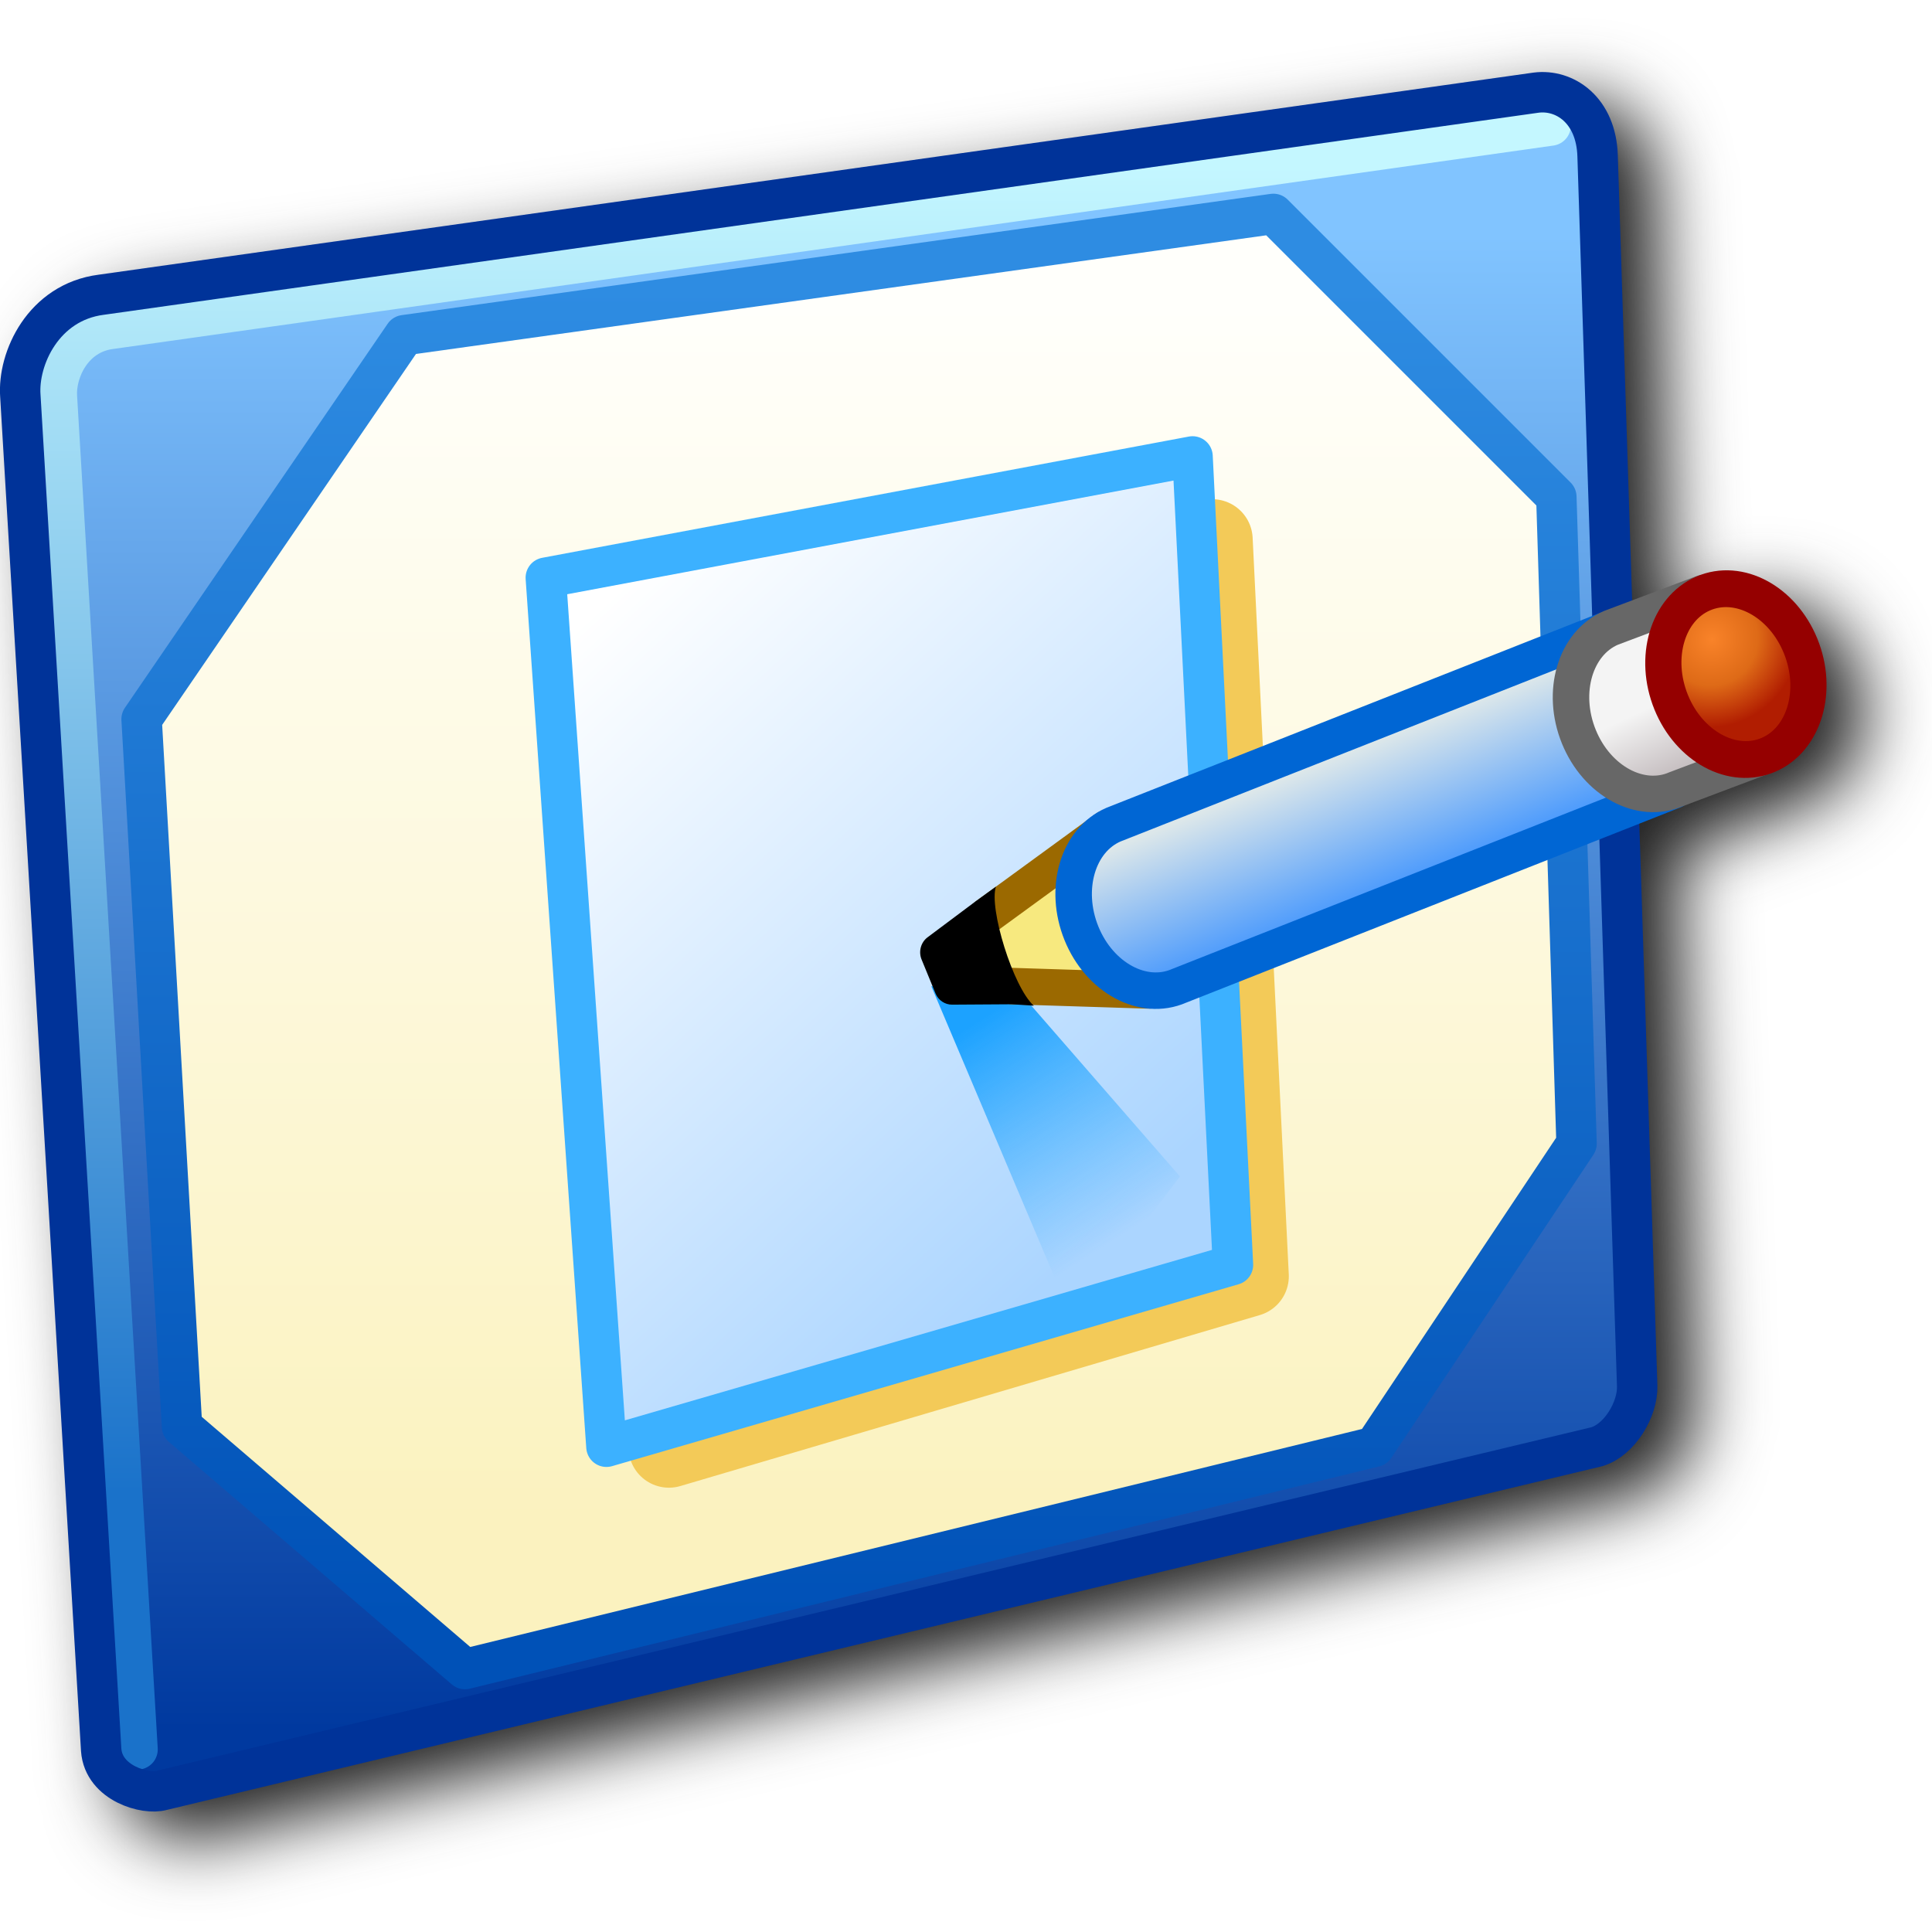
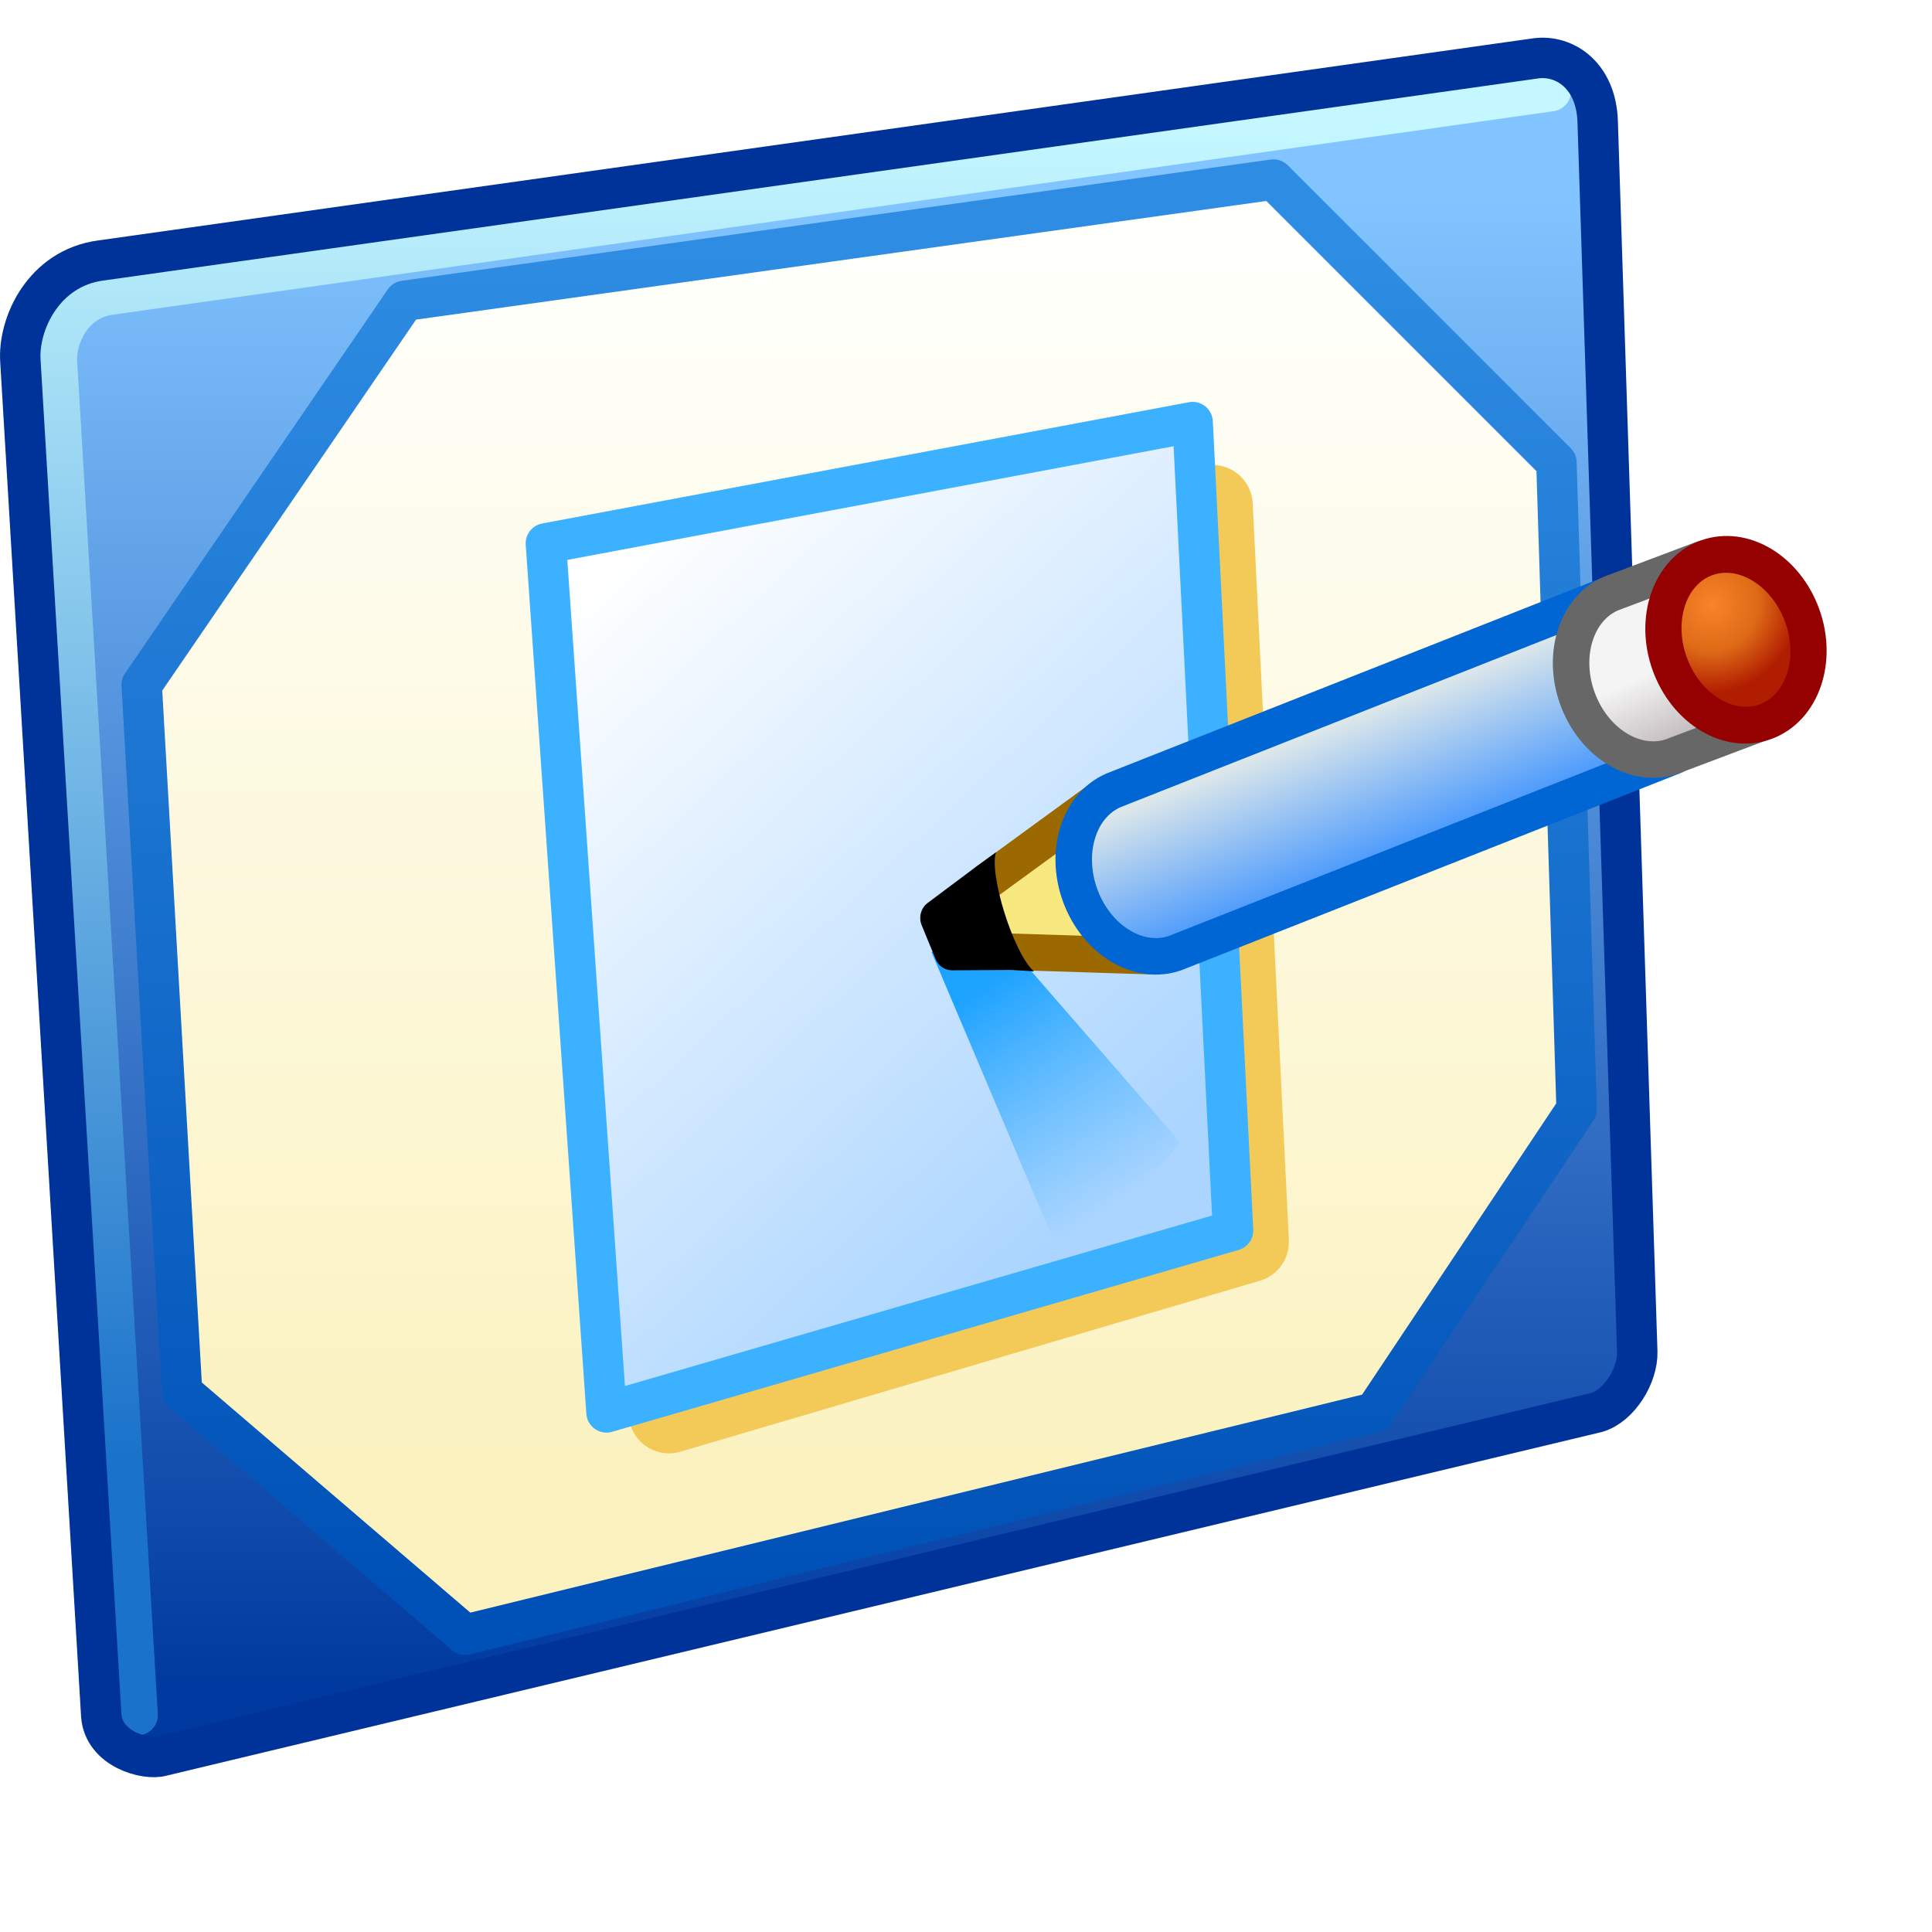
<svg xmlns="http://www.w3.org/2000/svg" xmlns:xlink="http://www.w3.org/1999/xlink" width="256" height="256" viewBox="0 0 256 256" version="1.1" id="svg8">
  <defs id="defs2">
    <linearGradient id="linearGradient104401">
      <stop style="stop-color:#0051b7;stop-opacity:1" offset="0" id="stop104397" />
      <stop style="stop-color:#2e8ce2;stop-opacity:1" offset="1" id="stop104399" />
    </linearGradient>
    <linearGradient id="linearGradient46351">
      <stop style="stop-color:#fbf2bf;stop-opacity:1" offset="0" id="stop46347" />
      <stop style="stop-color:#fffffb;stop-opacity:1" offset="1" id="stop46349" />
    </linearGradient>
    <linearGradient id="linearGradient1073">
      <stop style="stop-color:#c4f7ff;stop-opacity:1" offset="0" id="stop1069" />
      <stop style="stop-color:#1a72ca;stop-opacity:1" offset="1" id="stop1071" />
    </linearGradient>
    <linearGradient id="linearGradient1063">
      <stop style="stop-color:#00399f;stop-opacity:1" offset="0" id="stop1059" />
      <stop style="stop-color:#81c4ff;stop-opacity:1" offset="1" id="stop1061" />
    </linearGradient>
    <linearGradient id="linearGradient1055">
      <stop style="stop-color:#1ca2ff;stop-opacity:1" offset="0" id="stop1051" />
      <stop style="stop-color:#1ca2ff;stop-opacity:0" offset="1" id="stop1053" />
    </linearGradient>
    <linearGradient id="linearGradient1047">
      <stop style="stop-color:#abd5ff;stop-opacity:1" offset="0" id="stop1043" />
      <stop style="stop-color:#ffffff;stop-opacity:1" offset="1" id="stop1045" />
    </linearGradient>
    <linearGradient xlink:href="#linearGradient981" id="linearGradient922" gradientUnits="userSpaceOnUse" x1="-14.023" y1="8.467" x2="-17.727" y2="3.836" gradientTransform="matrix(2.863017,0.9130126,-0.8894947,2.956777,243.5923,105.3462)" />
    <linearGradient id="linearGradient981">
      <stop id="stop977" offset="0" style="stop-color:#4f9cfc;stop-opacity:1" />
      <stop id="stop979" offset="1" style="stop-color:#dce7ea;stop-opacity:1" />
    </linearGradient>
    <linearGradient xlink:href="#linearGradient989" id="linearGradient924" gradientUnits="userSpaceOnUse" x1="1.974" y1="2.175" x2="2.107" y2="7.985" gradientTransform="matrix(-2.764955,1.201172,-1.15892,-2.851896,243.5923,105.3462)" />
    <linearGradient id="linearGradient989">
      <stop id="stop985" offset="0" style="stop-color:#c7c0c2;stop-opacity:1" />
      <stop style="stop-color:#f4f4f4;stop-opacity:1" offset="0.5" id="stop993" />
      <stop id="stop987" offset="1" style="stop-color:#f4f4f4;stop-opacity:1" />
    </linearGradient>
    <radialGradient xlink:href="#linearGradient971" id="radialGradient973-5" cx="-1.299" cy="7.316" fx="-1.299" fy="7.316" r="3.895" gradientTransform="matrix(3.003124,-0.2682984,0.2523779,2.945723,-187.9076,-195.0545)" gradientUnits="userSpaceOnUse" />
    <linearGradient id="linearGradient971">
      <stop id="stop967" offset="0" style="stop-color:#f98329;stop-opacity:1" />
      <stop style="stop-color:#de6a17;stop-opacity:1" offset="0.526" id="stop975" />
      <stop id="stop969" offset="1" style="stop-color:#b11d01;stop-opacity:1" />
    </linearGradient>
    <linearGradient xlink:href="#linearGradient1047" id="linearGradient1049" x1="40.745" y1="35.793" x2="21.182" y2="14.781" gradientUnits="userSpaceOnUse" gradientTransform="matrix(3.69597,0,0,3.69597,11.9585,27.27491)" />
    <linearGradient xlink:href="#linearGradient1055" id="linearGradient1057" x1="36.922" y1="28.926" x2="40.801" y2="34.976" gradientUnits="userSpaceOnUse" gradientTransform="matrix(4.749397,0,0,4.749397,-31.93981,-2.875857)" />
    <linearGradient xlink:href="#linearGradient1063" id="linearGradient1065" x1="4.049" y1="47.626" x2="4.049" y2="5.9" gradientUnits="userSpaceOnUse" gradientTransform="matrix(4.749397,0,0,4.749397,17.45759,2.999321)" />
    <linearGradient xlink:href="#linearGradient1073" id="linearGradient1075" x1="28.568" y1="4" x2="28.568" y2="41" gradientUnits="userSpaceOnUse" gradientTransform="matrix(4.749397,0,0,4.749397,17.45759,2.999321)" />
    <linearGradient xlink:href="#linearGradient46351" id="linearGradient46353" x1="-73.396" y1="31.77" x2="-73.396" y2="1.773" gradientUnits="userSpaceOnUse" gradientTransform="matrix(5.355981,0,0,5.355981,529.0741,31.02161)" />
    <linearGradient xlink:href="#linearGradient104401" id="linearGradient104403" x1="-79.122" y1="34.224" x2="-79.122" y2="1.305" gradientUnits="userSpaceOnUse" gradientTransform="matrix(5.355981,0,0,5.355981,529.0741,31.02161)" />
-     <filter style="color-interpolation-filters:sRGB" id="filter134437" x="-0.047" y="-0.049" width="1.094" height="1.098">
-       <feGaussianBlur stdDeviation="4.726" id="feGaussianBlur134439" />
-     </filter>
  </defs>
  <g id="layer1" transform="translate(-12.56771)">
-     <path id="path134266" style="color:#000000;fill:#212121;fill-opacity:1;stroke-width:5.356;stroke-linejoin:round;-inkscape-stroke:none;filter:url(#filter134437)" d="m 222.766,13.283 c -0.663,-0.068 -1.332,-0.062 -1.996,0.023 a 2.678,2.678 0 0 0 -0.033,0.004 L 30.633,40.086 c -4.167,0.535 -7.239,3.605 -9.469,6.766 -2.23,3.16 -3.806,6.245 -3.574,9.473 L 28.301,235.716 a 2.678,2.678 0 0 0 0.002,0.033 c 0.239,3.324 2.551,5.648 4.814,6.787 2.264,1.139 4.411,1.606 6.648,0.945 l -0.135,0.035 190.137,-45.525 a 2.678,2.678 0 0 0 0.137,-0.037 c 2.379,-0.703 4.105,-2.403 5.334,-4.311 1.229,-1.908 2.005,-4.088 1.939,-6.367 a 2.678,2.678 0 0 0 0,-0.002 2.678,2.678 0 0 0 0,-0.002 2.678,2.678 0 0 0 0,-0.002 2.678,2.678 0 0 0 0,-0.002 2.678,2.678 0 0 0 0,-0.002 l -2.395,-74.439 5.502,-2.174 a 2.417,2.417 0 0 0 0.357,-0.178 l 10.713,-4.037 c 0.496,-0.131 0.99,-0.296 1.479,-0.508 6.214,-2.7 8.337,-10.73 5.541,-17.611 -2.753,-6.775 -9.612,-10.801 -15.754,-8.348 a 2.418,2.418 0 0 0 -0.223,0.037 l -8.568,3.231 -1.896,-58.943 c -0.185,-6.401 -4.527,-10.537 -9.168,-11.014 z" />
-     <path style="fill:url(#linearGradient1065);fill-opacity:1;stroke:none;stroke-width:5.356;stroke-linecap:butt;stroke-linejoin:round;stroke-miterlimit:4;stroke-dasharray:none;stroke-opacity:1" d="M 25.975,39.056 216.112,12.276 c 3.785,-0.486 7.97,2.292 8.147,8.411 l 5.243,162.98 c 0.089,3.088 -2.341,7.143 -5.356,8.034 L 34.009,237.227 c -2.104,0.622 -7.713,-0.888 -8.034,-5.356 L 15.263,52.446 C 15.009,48.922 20.184,39.799 25.975,39.056 Z" id="path964" />
-     <path style="fill:none;stroke:url(#linearGradient1075);stroke-width:5.356;stroke-linecap:round;stroke-linejoin:round;stroke-miterlimit:4;stroke-dasharray:none;stroke-opacity:1" d="M 218.037,16.634 27.153,43.594 c -5.032,0.682 -7.245,5.605 -7.046,8.954 L 30.793,231.805" id="path1067" />
-     <path style="fill:url(#linearGradient46353);fill-opacity:1;stroke:url(#linearGradient104403);stroke-width:5.356;stroke-linecap:round;stroke-linejoin:round;stroke-miterlimit:4;stroke-dasharray:none;stroke-opacity:1" d="m 66.144,44.412 115.154,-16.068 37.492,37.492 2.678,85.696 -26.78,40.17 L 74.178,221.159 36.687,189.023 31.331,95.293 Z" id="path4312" />
-     <path style="fill:none;stroke:#f3ca58;stroke-width:10.712;stroke-linecap:round;stroke-linejoin:round;stroke-miterlimit:4;stroke-dasharray:none;stroke-opacity:1" d="m 173.198,71.504 4.789,97.612 -76.783,22.655" id="path84986" />
-     <path style="fill:url(#linearGradient1049);fill-opacity:1;stroke:#3cb1ff;stroke-width:5.356;stroke-linecap:round;stroke-linejoin:round;stroke-miterlimit:4;stroke-dasharray:none;stroke-opacity:1" d="m 84.89,76.547 8.034,115.154 83.018,-24.102 -5.356,-107.12 z" id="path966" />
-     <path style="fill:url(#linearGradient1057);fill-opacity:1;stroke:none;stroke-width:4.749px;stroke-linecap:butt;stroke-linejoin:miter;stroke-opacity:1" d="m 135.971,130.687 18.662,44.068 14.281,-18.87 -22.429,-25.778 z" id="path1041" />
-     <path style="fill:none;fill-opacity:1;stroke:#003399;stroke-width:5.356;stroke-linecap:butt;stroke-linejoin:round;stroke-miterlimit:4;stroke-dasharray:none;stroke-opacity:1" d="M 25.975,39.056 216.112,12.276 c 3.785,-0.486 7.97,2.292 8.147,8.411 l 5.243,162.98 c 0.089,3.088 -2.341,7.143 -5.356,8.034 L 34.009,237.227 c -2.104,0.622 -7.713,-0.888 -8.034,-5.356 L 15.263,52.446 c -0.356,-4.948 3.053,-12.406 10.712,-13.39 z" id="path134819" />
-     <g id="g134718">
-       <path style="fill:#f7e97f;fill-opacity:1;stroke:#9b6900;stroke-width:4.835;stroke-linecap:round;stroke-linejoin:round;stroke-miterlimit:4;stroke-dasharray:none;stroke-opacity:1" d="m 146.721,130.664 18.101,0.576 -5.571,-21.496 -15.952,11.632" id="path963-2" />
-       <path style="color:#000000;font-style:normal;font-variant:normal;font-weight:normal;font-stretch:normal;font-size:medium;line-height:normal;font-family:sans-serif;font-variant-ligatures:normal;font-variant-position:normal;font-variant-caps:normal;font-variant-numeric:normal;font-variant-alternates:normal;font-variant-east-asian:normal;font-feature-settings:normal;font-variation-settings:normal;text-indent:0;text-align:start;text-decoration:none;text-decoration-line:none;text-decoration-style:solid;text-decoration-color:#000000;letter-spacing:normal;word-spacing:normal;text-transform:none;writing-mode:lr-tb;direction:ltr;text-orientation:mixed;dominant-baseline:auto;baseline-shift:baseline;text-anchor:start;white-space:normal;shape-padding:0;shape-margin:0;inline-size:0;clip-rule:nonzero;display:inline;overflow:visible;visibility:visible;isolation:auto;mix-blend-mode:normal;color-interpolation:sRGB;color-interpolation-filters:linearRGB;solid-color:#000000;solid-opacity:1;vector-effect:none;fill:#000000;fill-opacity:1;fill-rule:nonzero;stroke:none;stroke-width:4.835;stroke-linecap:butt;stroke-linejoin:round;stroke-miterlimit:4;stroke-dasharray:none;stroke-dashoffset:0;stroke-opacity:1;color-rendering:auto;image-rendering:auto;shape-rendering:auto;text-rendering:auto;enable-background:accumulate;stop-color:#000000" d="m 143.3,121.375 -6.428,4.809 1.71,3.975 7.902,-0.052 c -2.007,-2.918 -2.756,-5.826 -3.184,-8.732 z" id="path997-0" />
-       <path style="color:#000000;font-style:normal;font-variant:normal;font-weight:normal;font-stretch:normal;font-size:medium;line-height:normal;font-family:sans-serif;font-variant-ligatures:normal;font-variant-position:normal;font-variant-caps:normal;font-variant-numeric:normal;font-variant-alternates:normal;font-variant-east-asian:normal;font-feature-settings:normal;font-variation-settings:normal;text-indent:0;text-align:start;text-decoration:none;text-decoration-line:none;text-decoration-style:solid;text-decoration-color:#000000;letter-spacing:normal;word-spacing:normal;text-transform:none;writing-mode:lr-tb;direction:ltr;text-orientation:mixed;dominant-baseline:auto;baseline-shift:baseline;text-anchor:start;white-space:normal;shape-padding:0;shape-margin:0;inline-size:0;clip-rule:nonzero;display:inline;overflow:visible;visibility:visible;isolation:auto;mix-blend-mode:normal;color-interpolation:sRGB;color-interpolation-filters:linearRGB;solid-color:#000000;solid-opacity:1;vector-effect:none;fill:#000000;fill-opacity:1;fill-rule:nonzero;stroke:none;stroke-width:4.835;stroke-linecap:butt;stroke-linejoin:round;stroke-miterlimit:4;stroke-dasharray:none;stroke-dashoffset:0;stroke-opacity:1;color-rendering:auto;image-rendering:auto;shape-rendering:auto;text-rendering:auto;enable-background:accumulate;stop-color:#000000" d="m 141.905,119.385 -6.429,4.81 c -0.909,0.683 -1.232,1.928 -0.776,2.987 l 1.841,4.484 c 0.383,0.89 1.24,1.462 2.185,1.456 l 7.902,-0.05 c 2.018,0.106 2.927,0.195 2.927,0.195 -2.76,-2.469 -5.976,-12.984 -5.018,-15.786 0,0 -1.21,0.884 -2.631,1.904 z" id="path999-9" />
-       <path d="m 234.399,104.72 -65.613,25.916 c -4.736,2.058 -10.519,-1.057 -12.917,-6.956 -2.397,-5.9 -0.501,-12.35 4.235,-14.408 l 65.613,-25.916" style="fill:url(#linearGradient922);fill-opacity:1;stroke:#0066d4;stroke-width:4.835;stroke-linecap:round;stroke-linejoin:round;stroke-miterlimit:4;stroke-dasharray:none;stroke-opacity:1" id="path930-5-3" />
-       <path id="path930-6" style="fill:url(#linearGradient924);fill-opacity:1;stroke:#676767;stroke-width:4.835;stroke-linecap:round;stroke-miterlimit:4;stroke-dasharray:none;stroke-opacity:1" d="m 246.935,99.95 -12.246,4.616 c -4.736,2.058 -10.519,-1.057 -12.917,-6.956 -2.397,-5.9 -0.501,-12.35 4.235,-14.408 l 12.246,-4.616" />
-       <ellipse transform="matrix(-0.9171892,0.3984519,-0.376471,-0.9264284,0,0)" cx="-191.162" cy="-178.634" rx="9.35" ry="11.53" id="path930-7-0" style="fill:url(#radialGradient973-5);fill-opacity:1;stroke:#950000;stroke-width:4.836;stroke-linecap:round;stroke-miterlimit:4;stroke-dasharray:none;stroke-opacity:1" />
+     <g id="g1072" transform="matrix(1.000002,0,0,1,0.01036061,-4.549574)">
+       <path style="fill:url(#linearGradient1065);fill-opacity:1;stroke:none;stroke-width:5.356;stroke-linecap:butt;stroke-linejoin:round;stroke-miterlimit:4;stroke-dasharray:none;stroke-opacity:1" d="M 25.975,39.056 216.112,12.276 c 3.785,-0.486 7.97,2.292 8.147,8.411 l 5.243,162.98 c 0.089,3.088 -2.341,7.143 -5.356,8.034 L 34.009,237.227 c -2.104,0.622 -7.713,-0.888 -8.034,-5.356 L 15.263,52.446 C 15.009,48.922 20.184,39.799 25.975,39.056 Z" id="path964" />
+       <path style="fill:none;stroke:url(#linearGradient1075);stroke-width:5.356;stroke-linecap:round;stroke-linejoin:round;stroke-miterlimit:4;stroke-dasharray:none;stroke-opacity:1" d="M 218.037,16.634 27.153,43.594 c -5.032,0.682 -7.245,5.605 -7.046,8.954 L 30.793,231.805" id="path1067" />
+       <path style="fill:url(#linearGradient46353);fill-opacity:1;stroke:url(#linearGradient104403);stroke-width:5.356;stroke-linecap:round;stroke-linejoin:round;stroke-miterlimit:4;stroke-dasharray:none;stroke-opacity:1" d="m 66.144,44.412 115.154,-16.068 37.492,37.492 2.678,85.696 -26.78,40.17 L 74.178,221.159 36.687,189.023 31.331,95.293 Z" id="path4312" />
+       <path style="fill:none;stroke:#f3ca58;stroke-width:10.712;stroke-linecap:round;stroke-linejoin:round;stroke-miterlimit:4;stroke-dasharray:none;stroke-opacity:1" d="m 173.198,71.504 4.789,97.612 -76.783,22.655" id="path84986" />
+       <path style="fill:url(#linearGradient1049);fill-opacity:1;stroke:#3cb1ff;stroke-width:5.356;stroke-linecap:round;stroke-linejoin:round;stroke-miterlimit:4;stroke-dasharray:none;stroke-opacity:1" d="m 84.89,76.547 8.034,115.154 83.018,-24.102 -5.356,-107.12 z" id="path966" />
+       <path style="fill:url(#linearGradient1057);fill-opacity:1;stroke:none;stroke-width:4.749px;stroke-linecap:butt;stroke-linejoin:miter;stroke-opacity:1" d="m 135.971,130.687 18.662,44.068 14.281,-18.87 -22.429,-25.778 z" id="path1041" />
+       <path style="fill:none;fill-opacity:1;stroke:#003399;stroke-width:5.356;stroke-linecap:butt;stroke-linejoin:round;stroke-miterlimit:4;stroke-dasharray:none;stroke-opacity:1" d="M 25.975,39.056 216.112,12.276 c 3.785,-0.486 7.97,2.292 8.147,8.411 l 5.243,162.98 c 0.089,3.088 -2.341,7.143 -5.356,8.034 L 34.009,237.227 c -2.104,0.622 -7.713,-0.888 -8.034,-5.356 L 15.263,52.446 c -0.356,-4.948 3.053,-12.406 10.712,-13.39 z" id="path134819" />
+       <g id="g134718">
+         <path style="fill:#f7e97f;fill-opacity:1;stroke:#9b6900;stroke-width:4.835;stroke-linecap:round;stroke-linejoin:round;stroke-miterlimit:4;stroke-dasharray:none;stroke-opacity:1" d="m 146.721,130.664 18.101,0.576 -5.571,-21.496 -15.952,11.632" id="path963-2" />
+         <path style="color:#000000;font-style:normal;font-variant:normal;font-weight:normal;font-stretch:normal;font-size:medium;line-height:normal;font-family:sans-serif;font-variant-ligatures:normal;font-variant-position:normal;font-variant-caps:normal;font-variant-numeric:normal;font-variant-alternates:normal;font-variant-east-asian:normal;font-feature-settings:normal;font-variation-settings:normal;text-indent:0;text-align:start;text-decoration:none;text-decoration-line:none;text-decoration-style:solid;text-decoration-color:#000000;letter-spacing:normal;word-spacing:normal;text-transform:none;writing-mode:lr-tb;direction:ltr;text-orientation:mixed;dominant-baseline:auto;baseline-shift:baseline;text-anchor:start;white-space:normal;shape-padding:0;shape-margin:0;inline-size:0;clip-rule:nonzero;display:inline;overflow:visible;visibility:visible;isolation:auto;mix-blend-mode:normal;color-interpolation:sRGB;color-interpolation-filters:linearRGB;solid-color:#000000;solid-opacity:1;vector-effect:none;fill:#000000;fill-opacity:1;fill-rule:nonzero;stroke:none;stroke-width:4.835;stroke-linecap:butt;stroke-linejoin:round;stroke-miterlimit:4;stroke-dasharray:none;stroke-dashoffset:0;stroke-opacity:1;color-rendering:auto;image-rendering:auto;shape-rendering:auto;text-rendering:auto;enable-background:accumulate;stop-color:#000000" d="m 143.3,121.375 -6.428,4.809 1.71,3.975 7.902,-0.052 c -2.007,-2.918 -2.756,-5.826 -3.184,-8.732 z" id="path997-0" />
+         <path style="color:#000000;font-style:normal;font-variant:normal;font-weight:normal;font-stretch:normal;font-size:medium;line-height:normal;font-family:sans-serif;font-variant-ligatures:normal;font-variant-position:normal;font-variant-caps:normal;font-variant-numeric:normal;font-variant-alternates:normal;font-variant-east-asian:normal;font-feature-settings:normal;font-variation-settings:normal;text-indent:0;text-align:start;text-decoration:none;text-decoration-line:none;text-decoration-style:solid;text-decoration-color:#000000;letter-spacing:normal;word-spacing:normal;text-transform:none;writing-mode:lr-tb;direction:ltr;text-orientation:mixed;dominant-baseline:auto;baseline-shift:baseline;text-anchor:start;white-space:normal;shape-padding:0;shape-margin:0;inline-size:0;clip-rule:nonzero;display:inline;overflow:visible;visibility:visible;isolation:auto;mix-blend-mode:normal;color-interpolation:sRGB;color-interpolation-filters:linearRGB;solid-color:#000000;solid-opacity:1;vector-effect:none;fill:#000000;fill-opacity:1;fill-rule:nonzero;stroke:none;stroke-width:4.835;stroke-linecap:butt;stroke-linejoin:round;stroke-miterlimit:4;stroke-dasharray:none;stroke-dashoffset:0;stroke-opacity:1;color-rendering:auto;image-rendering:auto;shape-rendering:auto;text-rendering:auto;enable-background:accumulate;stop-color:#000000" d="m 141.905,119.385 -6.429,4.81 c -0.909,0.683 -1.232,1.928 -0.776,2.987 l 1.841,4.484 c 0.383,0.89 1.24,1.462 2.185,1.456 l 7.902,-0.05 c 2.018,0.106 2.927,0.195 2.927,0.195 -2.76,-2.469 -5.976,-12.984 -5.018,-15.786 0,0 -1.21,0.884 -2.631,1.904 z" id="path999-9" />
+         <path d="m 234.399,104.72 -65.613,25.916 c -4.736,2.058 -10.519,-1.057 -12.917,-6.956 -2.397,-5.9 -0.501,-12.35 4.235,-14.408 l 65.613,-25.916" style="fill:url(#linearGradient922);fill-opacity:1;stroke:#0066d4;stroke-width:4.835;stroke-linecap:round;stroke-linejoin:round;stroke-miterlimit:4;stroke-dasharray:none;stroke-opacity:1" id="path930-5-3" />
+         <path id="path930-6" style="fill:url(#linearGradient924);fill-opacity:1;stroke:#676767;stroke-width:4.835;stroke-linecap:round;stroke-miterlimit:4;stroke-dasharray:none;stroke-opacity:1" d="m 246.935,99.95 -12.246,4.616 c -4.736,2.058 -10.519,-1.057 -12.917,-6.956 -2.397,-5.9 -0.501,-12.35 4.235,-14.408 l 12.246,-4.616" />
+         <ellipse transform="matrix(-0.9171892,0.3984519,-0.376471,-0.9264284,0,0)" cx="-191.162" cy="-178.634" rx="9.35" ry="11.53" id="path930-7-0" style="fill:url(#radialGradient973-5);fill-opacity:1;stroke:#950000;stroke-width:4.836;stroke-linecap:round;stroke-miterlimit:4;stroke-dasharray:none;stroke-opacity:1" />
+       </g>
    </g>
  </g>
</svg>
